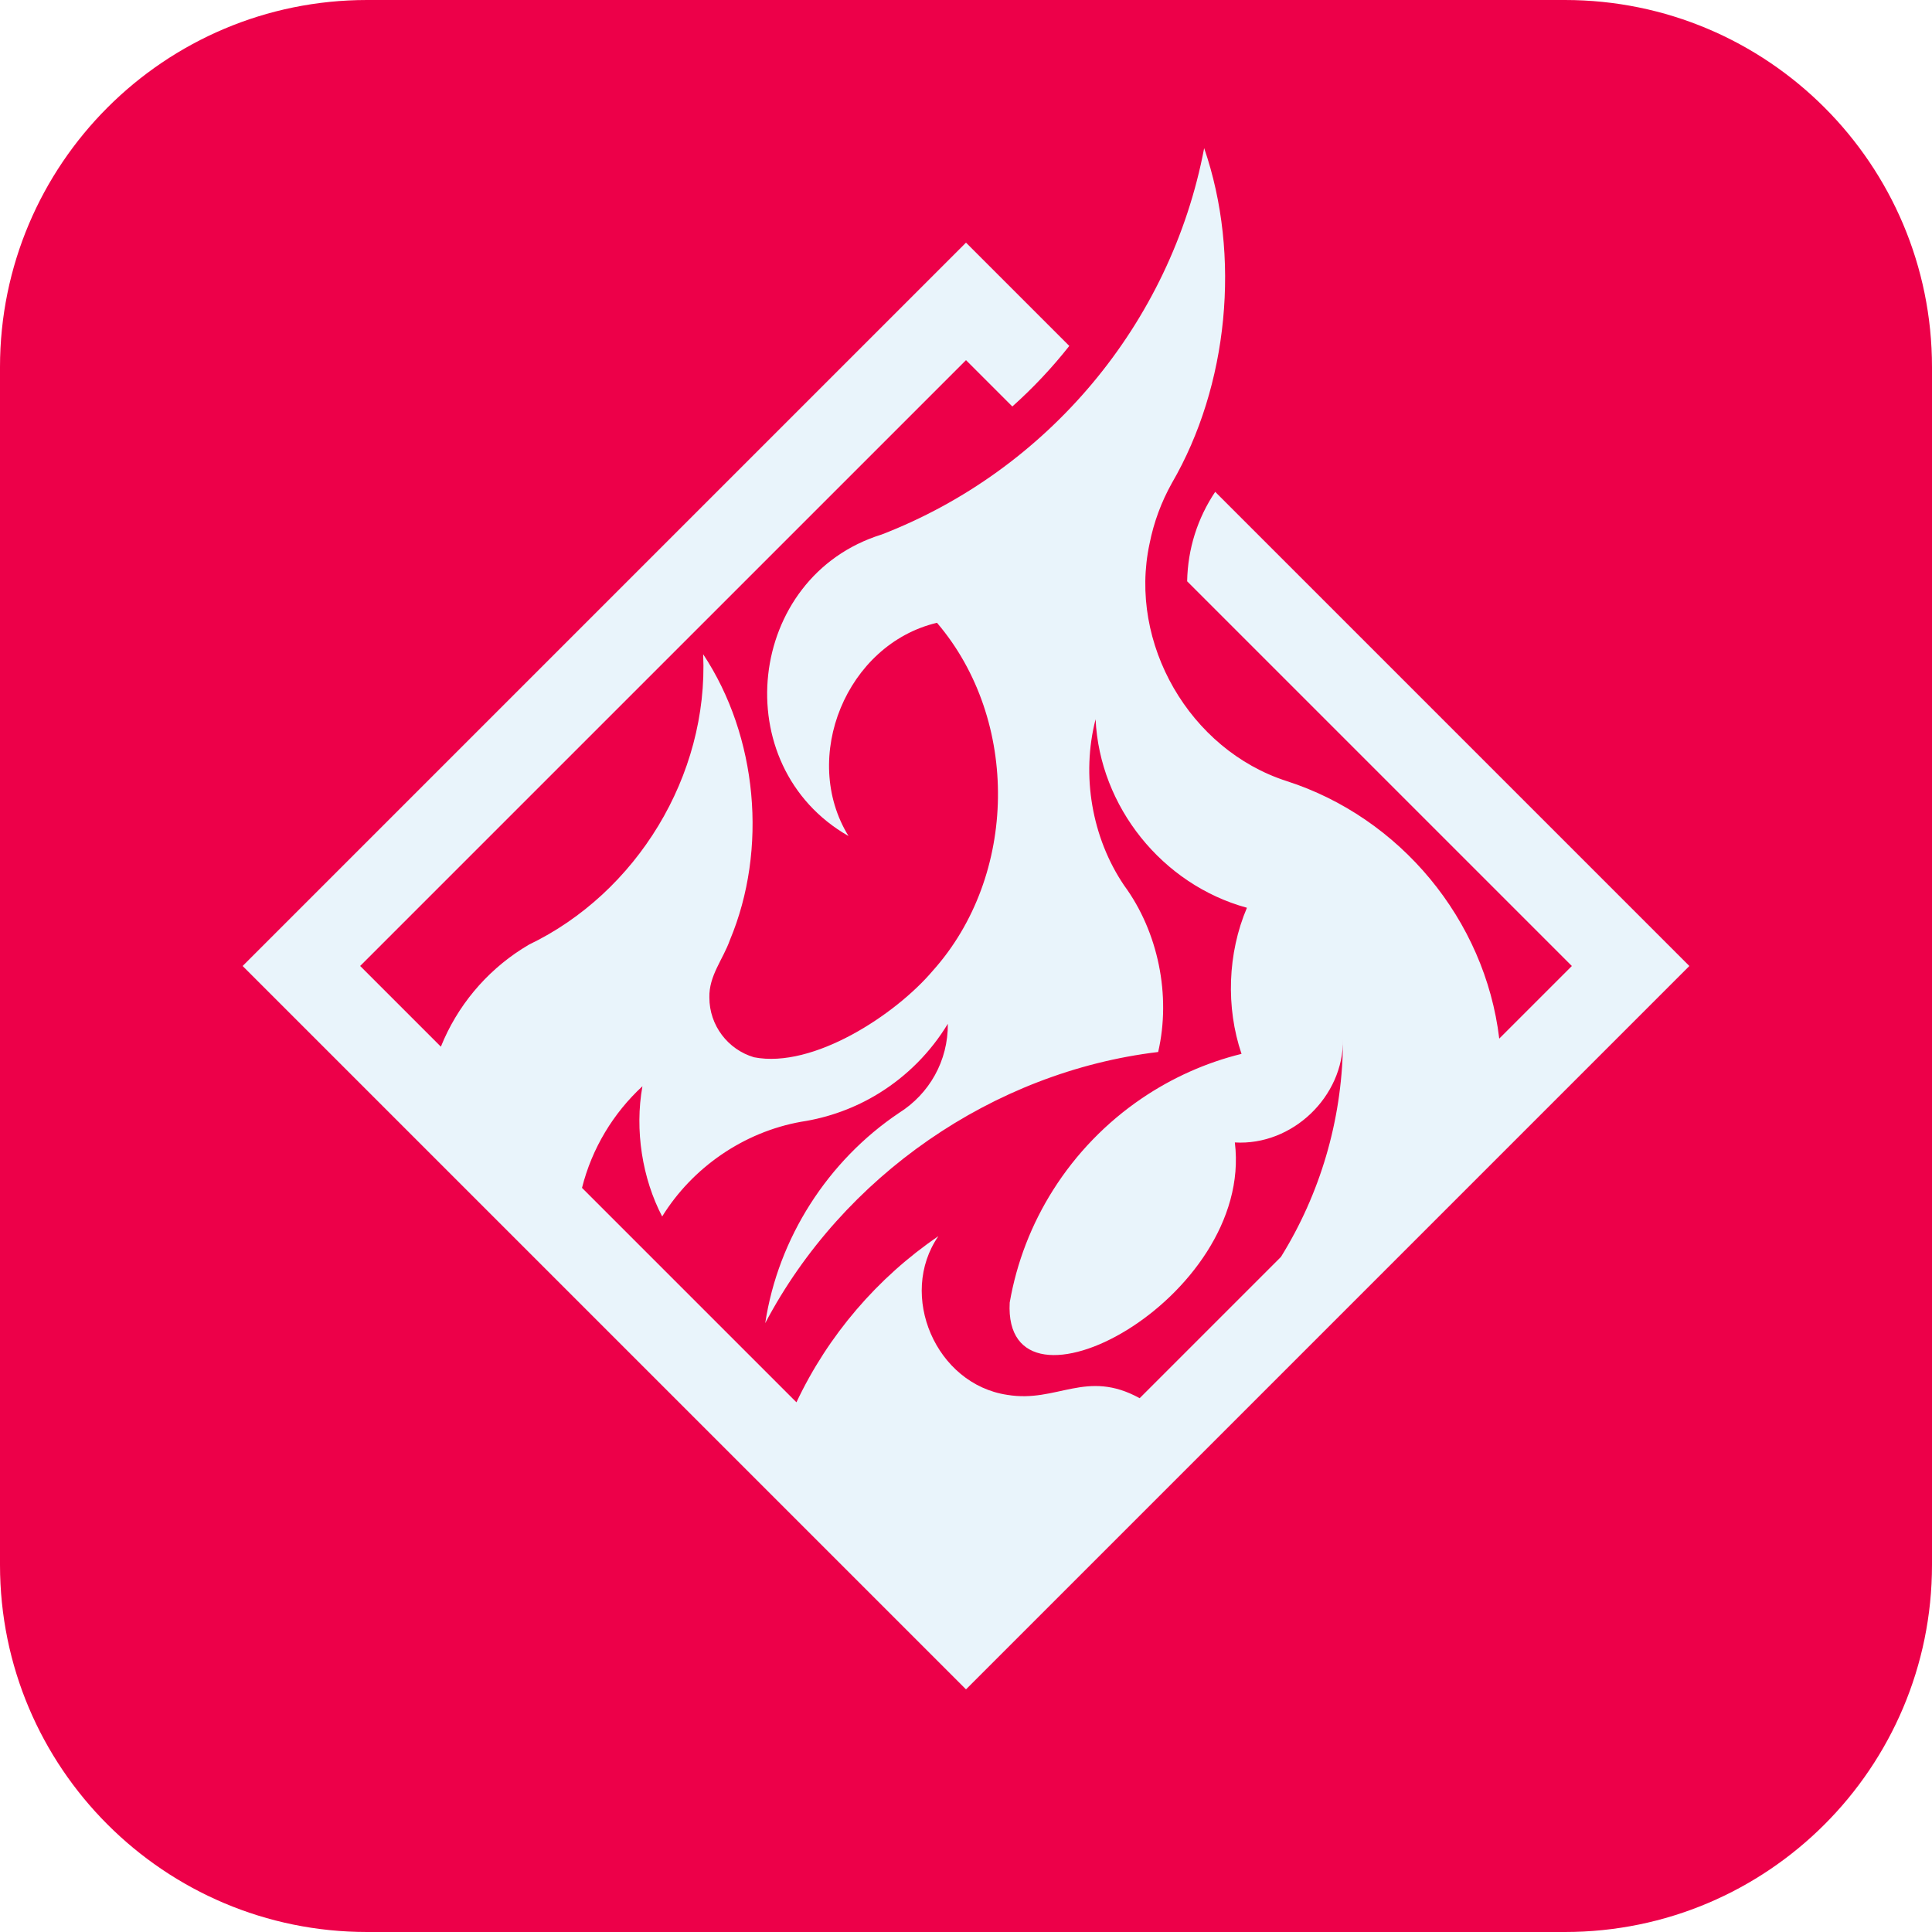
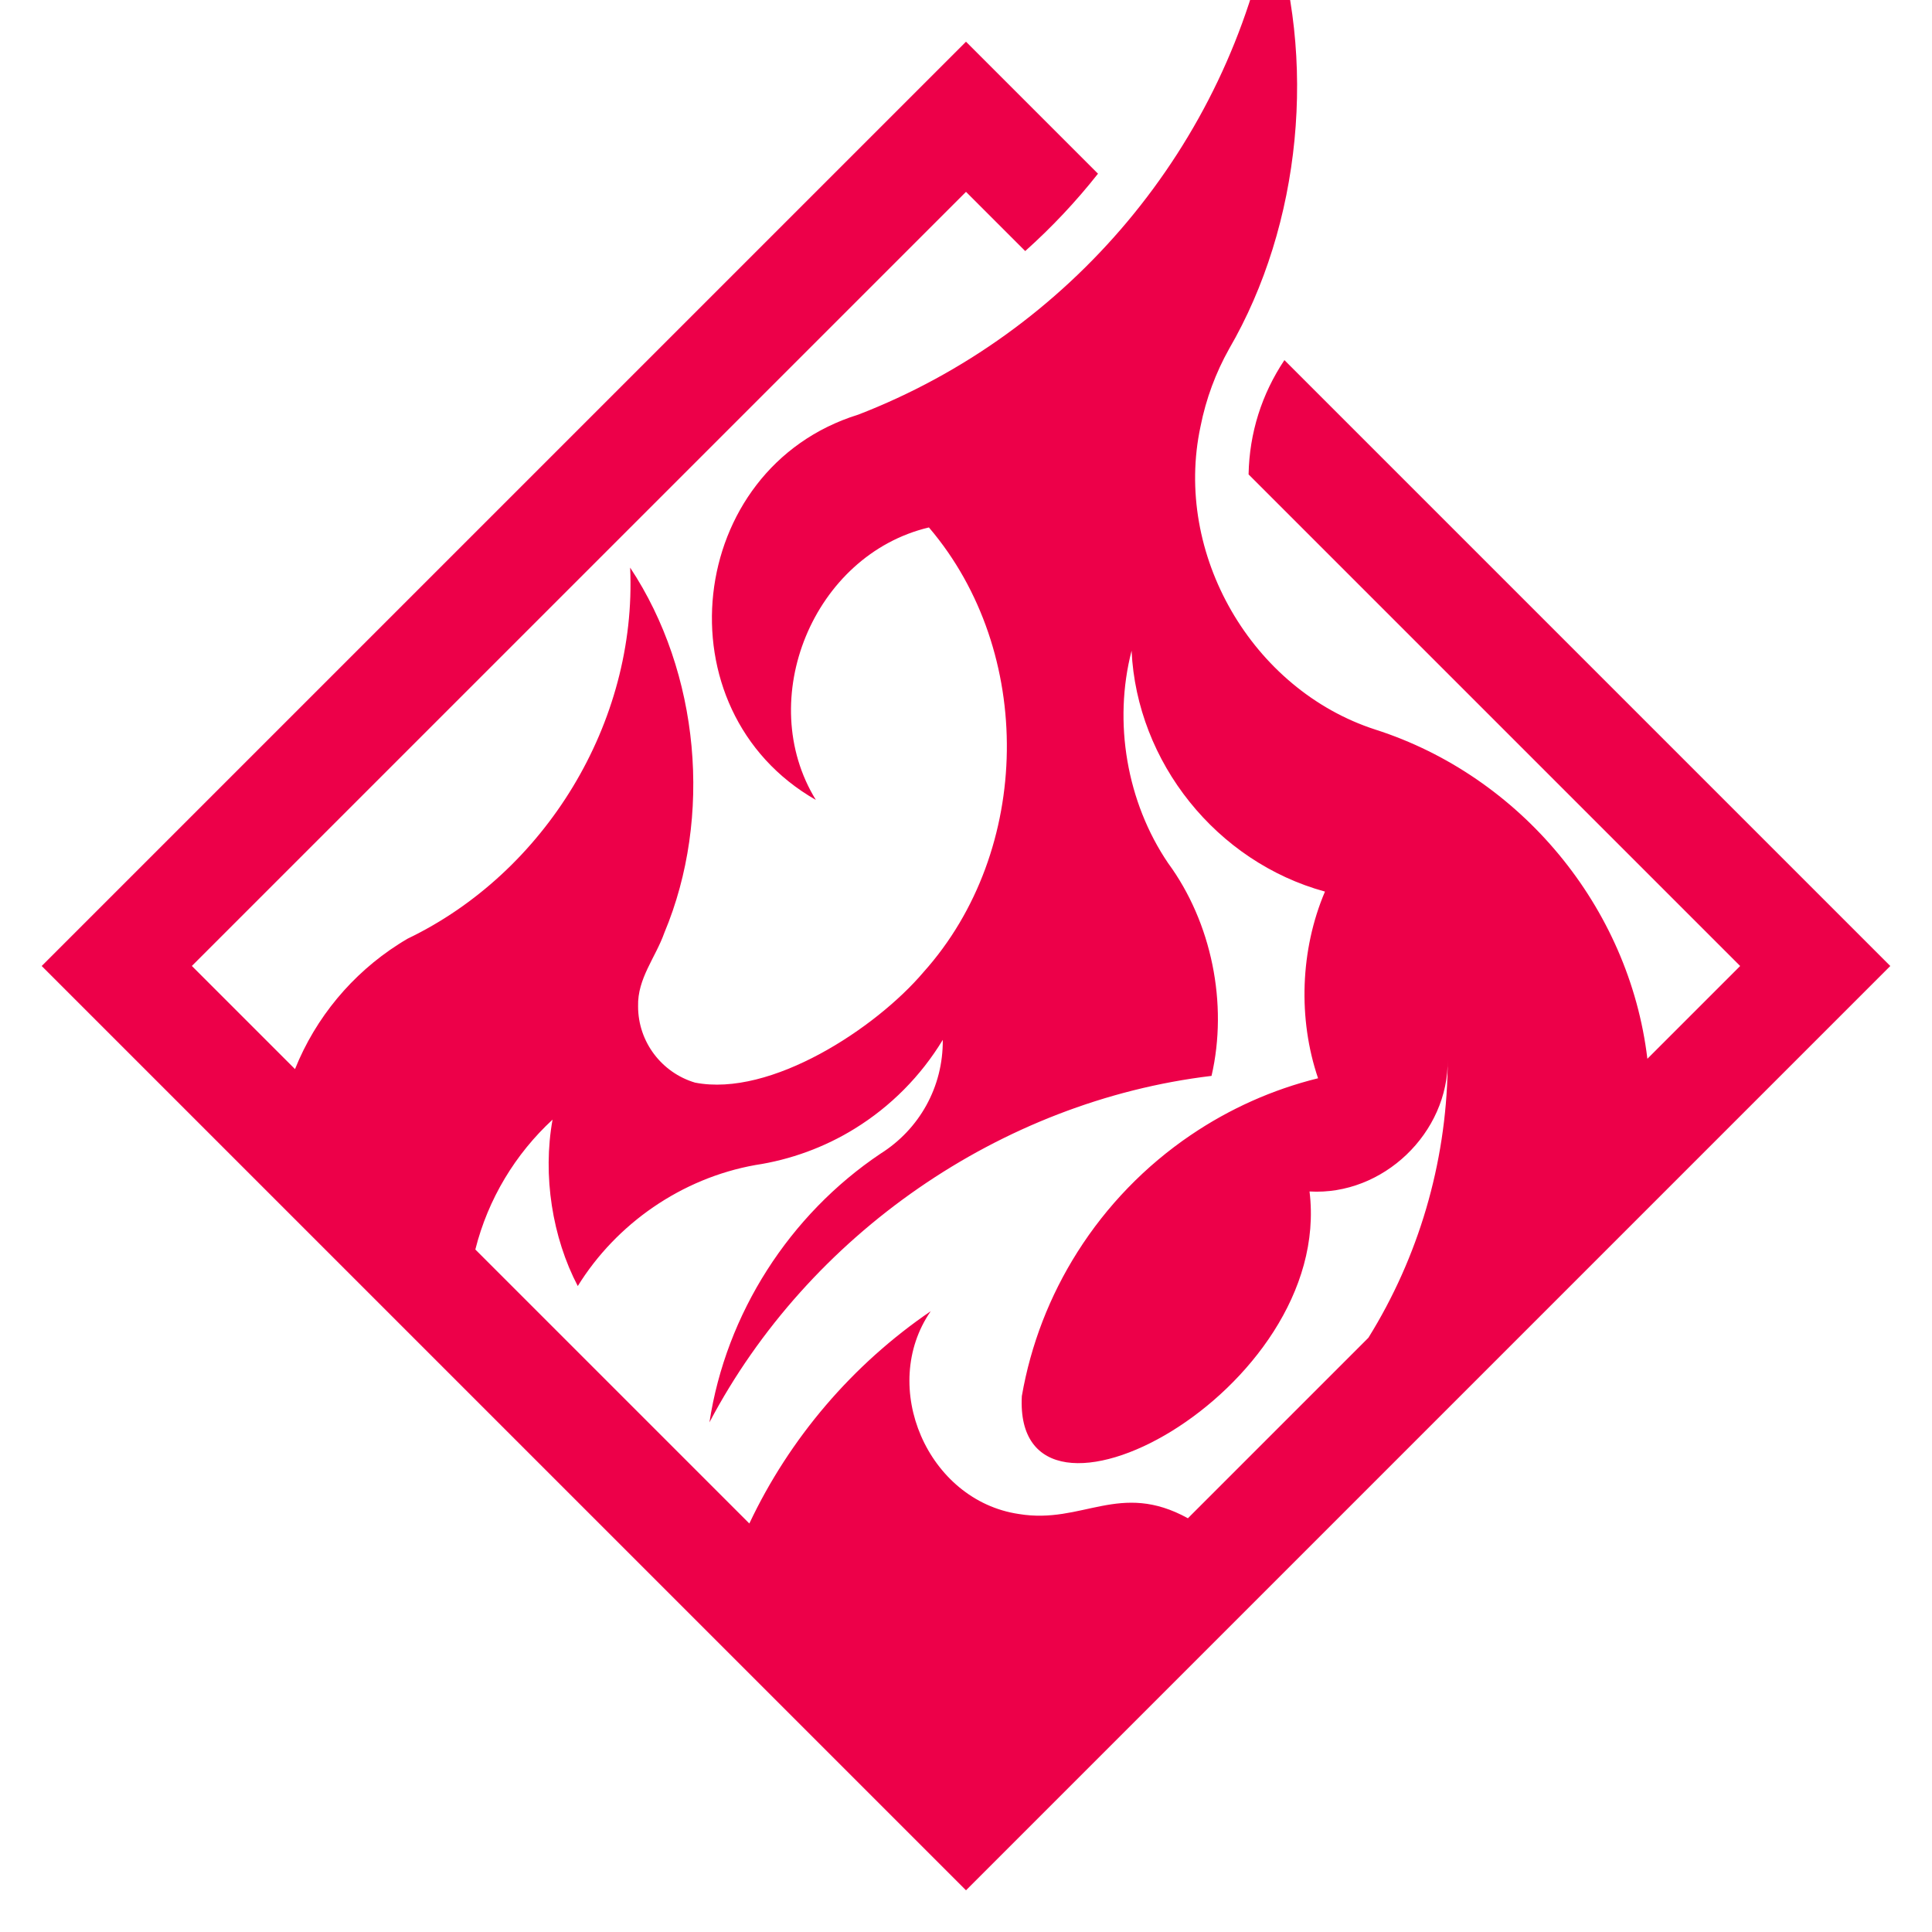
- <svg xmlns="http://www.w3.org/2000/svg" viewBox="0 0 1000 1000">
-   <rect width="1000" height="1000" rx="190" fill="#ed0049" />
-   <path fill="#e9f4fb" transform="translate(70 70) scale(0.86)" d="M899.32,463.96c-75.8-75.8-173.57-173.57-249.34-249.34-10.67,15.97-16.51,34.3-16.88,53.84l231.54,231.54-43.7,43.7c-8.54-71.68-59.88-133.19-128.11-155.05-58.13-18.79-95.25-82.77-82.36-142.82,2.57-12.99,7.16-25.25,13.43-36.46,34-58.5,41.74-136.85,19.44-201.6-20.06,105.74-94.52,194.08-194.16,232.56-.01,0-.02,0-.03,0-81.37,25.33-93.87,139.14-19.86,181.45-29.1-47.22-1.28-115.41,53.25-128.35.04.07.1.13.15.2h.01c49.7,58.39,48.64,152-2.74,209.28-22.35,26.37-71.91,58.99-107.57,52.02-15.68-4.64-26.87-19.17-26.84-35.96-.35-13.1,8.22-22.9,12.37-34.63,22.82-54.51,16.69-122.47-16.11-171.98,3.27,73.17-40.16,143.7-104.84,174.78t-.02.01c-1.43.84-2.85,1.7-4.24,2.6h0c-21.82,13.95-39,34.5-48.76,58.81-3.35-3.35-46.91-46.91-48.58-48.58L500,135.36l27.89,27.89c12.45-11.13,23.93-23.32,34.28-36.44l-62.17-62.17C366.11,198.53,197.83,366.81,64.64,500l435.36,435.36,435.36-435.36-36.04-36.04ZM726.86,548.05c-.77,45.14-13.74,89.09-37.32,127.05l-81.12,81.12-3.9,3.9c-32.16-17.72-49.59,2.95-79.57-1.99-43.09-6.33-66.1-60.03-41.57-95.53-36.72,25.03-66.44,59.75-85.43,99.99-40.21-40.21-88.71-88.71-129.06-129.06,6-23.86,18.87-44.99,36.37-61.17-4.75,26.33-.11,55.52,11.88,78.39,18.16-29.37,48.91-50.79,83.64-57,16.54-2.48,32.69-8.39,46.84-17.16h0c16.9-10.42,31.15-24.8,41.44-41.8.21,22.26-11.12,42.17-29.36,53.63-42.81,28.73-72.76,75.32-80.54,126.53,46.59-88.42,137.11-151.28,236.49-163.19,7.86-33.99.05-72.28-20.45-100.2-19.47-28.7-25.92-66.32-17.21-100.07,2.48,52.57,40.04,99.5,91.09,113.46-11.65,27.35-12.77,59.97-3.25,87.93-21.43,5.28-41.81,14.42-60.01,26.79h-.01c-21.34,14.49-39.53,33.26-53.34,55.09h0c-13.05,20.63-21.96,43.54-26.17,67.82-4.19,78.14,147.11-1.92,135.51-96.38,34.51,2.06,65.57-27.52,65.09-62.25,0,1.37-.02,2.74-.04,4.1h0Z" />
+ <svg xmlns="http://www.w3.org/2000/svg" viewBox="45 45 910 910">
+   <path fill="#ed0049" d="M899.32,463.96c-75.8-75.8-173.57-173.57-249.34-249.34-10.67,15.97-16.51,34.3-16.88,53.84l231.54,231.54-43.7,43.7c-8.54-71.68-59.88-133.19-128.11-155.05-58.13-18.79-95.25-82.77-82.36-142.82,2.57-12.99,7.16-25.25,13.43-36.46,34-58.5,41.74-136.85,19.44-201.6-20.06,105.74-94.52,194.08-194.16,232.56-.01,0-.02,0-.03,0-81.37,25.33-93.87,139.14-19.86,181.45-29.1-47.22-1.28-115.41,53.25-128.35.04.07.1.13.15.2h.01c49.7,58.39,48.64,152-2.74,209.28-22.35,26.37-71.91,58.99-107.57,52.02-15.68-4.64-26.87-19.17-26.84-35.96-.35-13.1,8.22-22.9,12.37-34.63,22.82-54.51,16.69-122.47-16.11-171.98,3.27,73.17-40.16,143.7-104.84,174.78t-.02.01c-1.43.84-2.85,1.7-4.24,2.6h0c-21.82,13.95-39,34.5-48.76,58.81-3.35-3.35-46.91-46.91-48.58-48.58L500,135.36l27.89,27.89c12.45-11.13,23.93-23.32,34.28-36.44l-62.17-62.17C366.11,198.53,197.83,366.81,64.64,500l435.36,435.36,435.36-435.36-36.04-36.04ZM726.86,548.05c-.77,45.14-13.74,89.09-37.32,127.05l-81.12,81.12-3.9,3.9c-32.16-17.72-49.59,2.95-79.57-1.99-43.09-6.33-66.1-60.03-41.57-95.53-36.72,25.03-66.44,59.75-85.43,99.99-40.21-40.21-88.71-88.71-129.06-129.06,6-23.86,18.87-44.99,36.37-61.17-4.75,26.33-.11,55.52,11.88,78.39,18.16-29.37,48.91-50.79,83.64-57,16.54-2.48,32.69-8.39,46.84-17.16h0c16.9-10.42,31.15-24.8,41.44-41.8.21,22.26-11.12,42.17-29.36,53.63-42.81,28.73-72.76,75.32-80.54,126.53,46.59-88.42,137.11-151.28,236.49-163.19,7.86-33.99.05-72.28-20.45-100.2-19.47-28.7-25.92-66.32-17.21-100.07,2.48,52.57,40.04,99.5,91.09,113.46-11.65,27.35-12.77,59.97-3.25,87.93-21.43,5.28-41.81,14.42-60.01,26.79h-.01c-21.34,14.49-39.53,33.26-53.34,55.09h0c-13.05,20.63-21.96,43.54-26.17,67.82-4.19,78.14,147.11-1.92,135.51-96.38,34.51,2.06,65.57-27.52,65.09-62.25,0,1.37-.02,2.74-.04,4.1h0Z" />
</svg>
